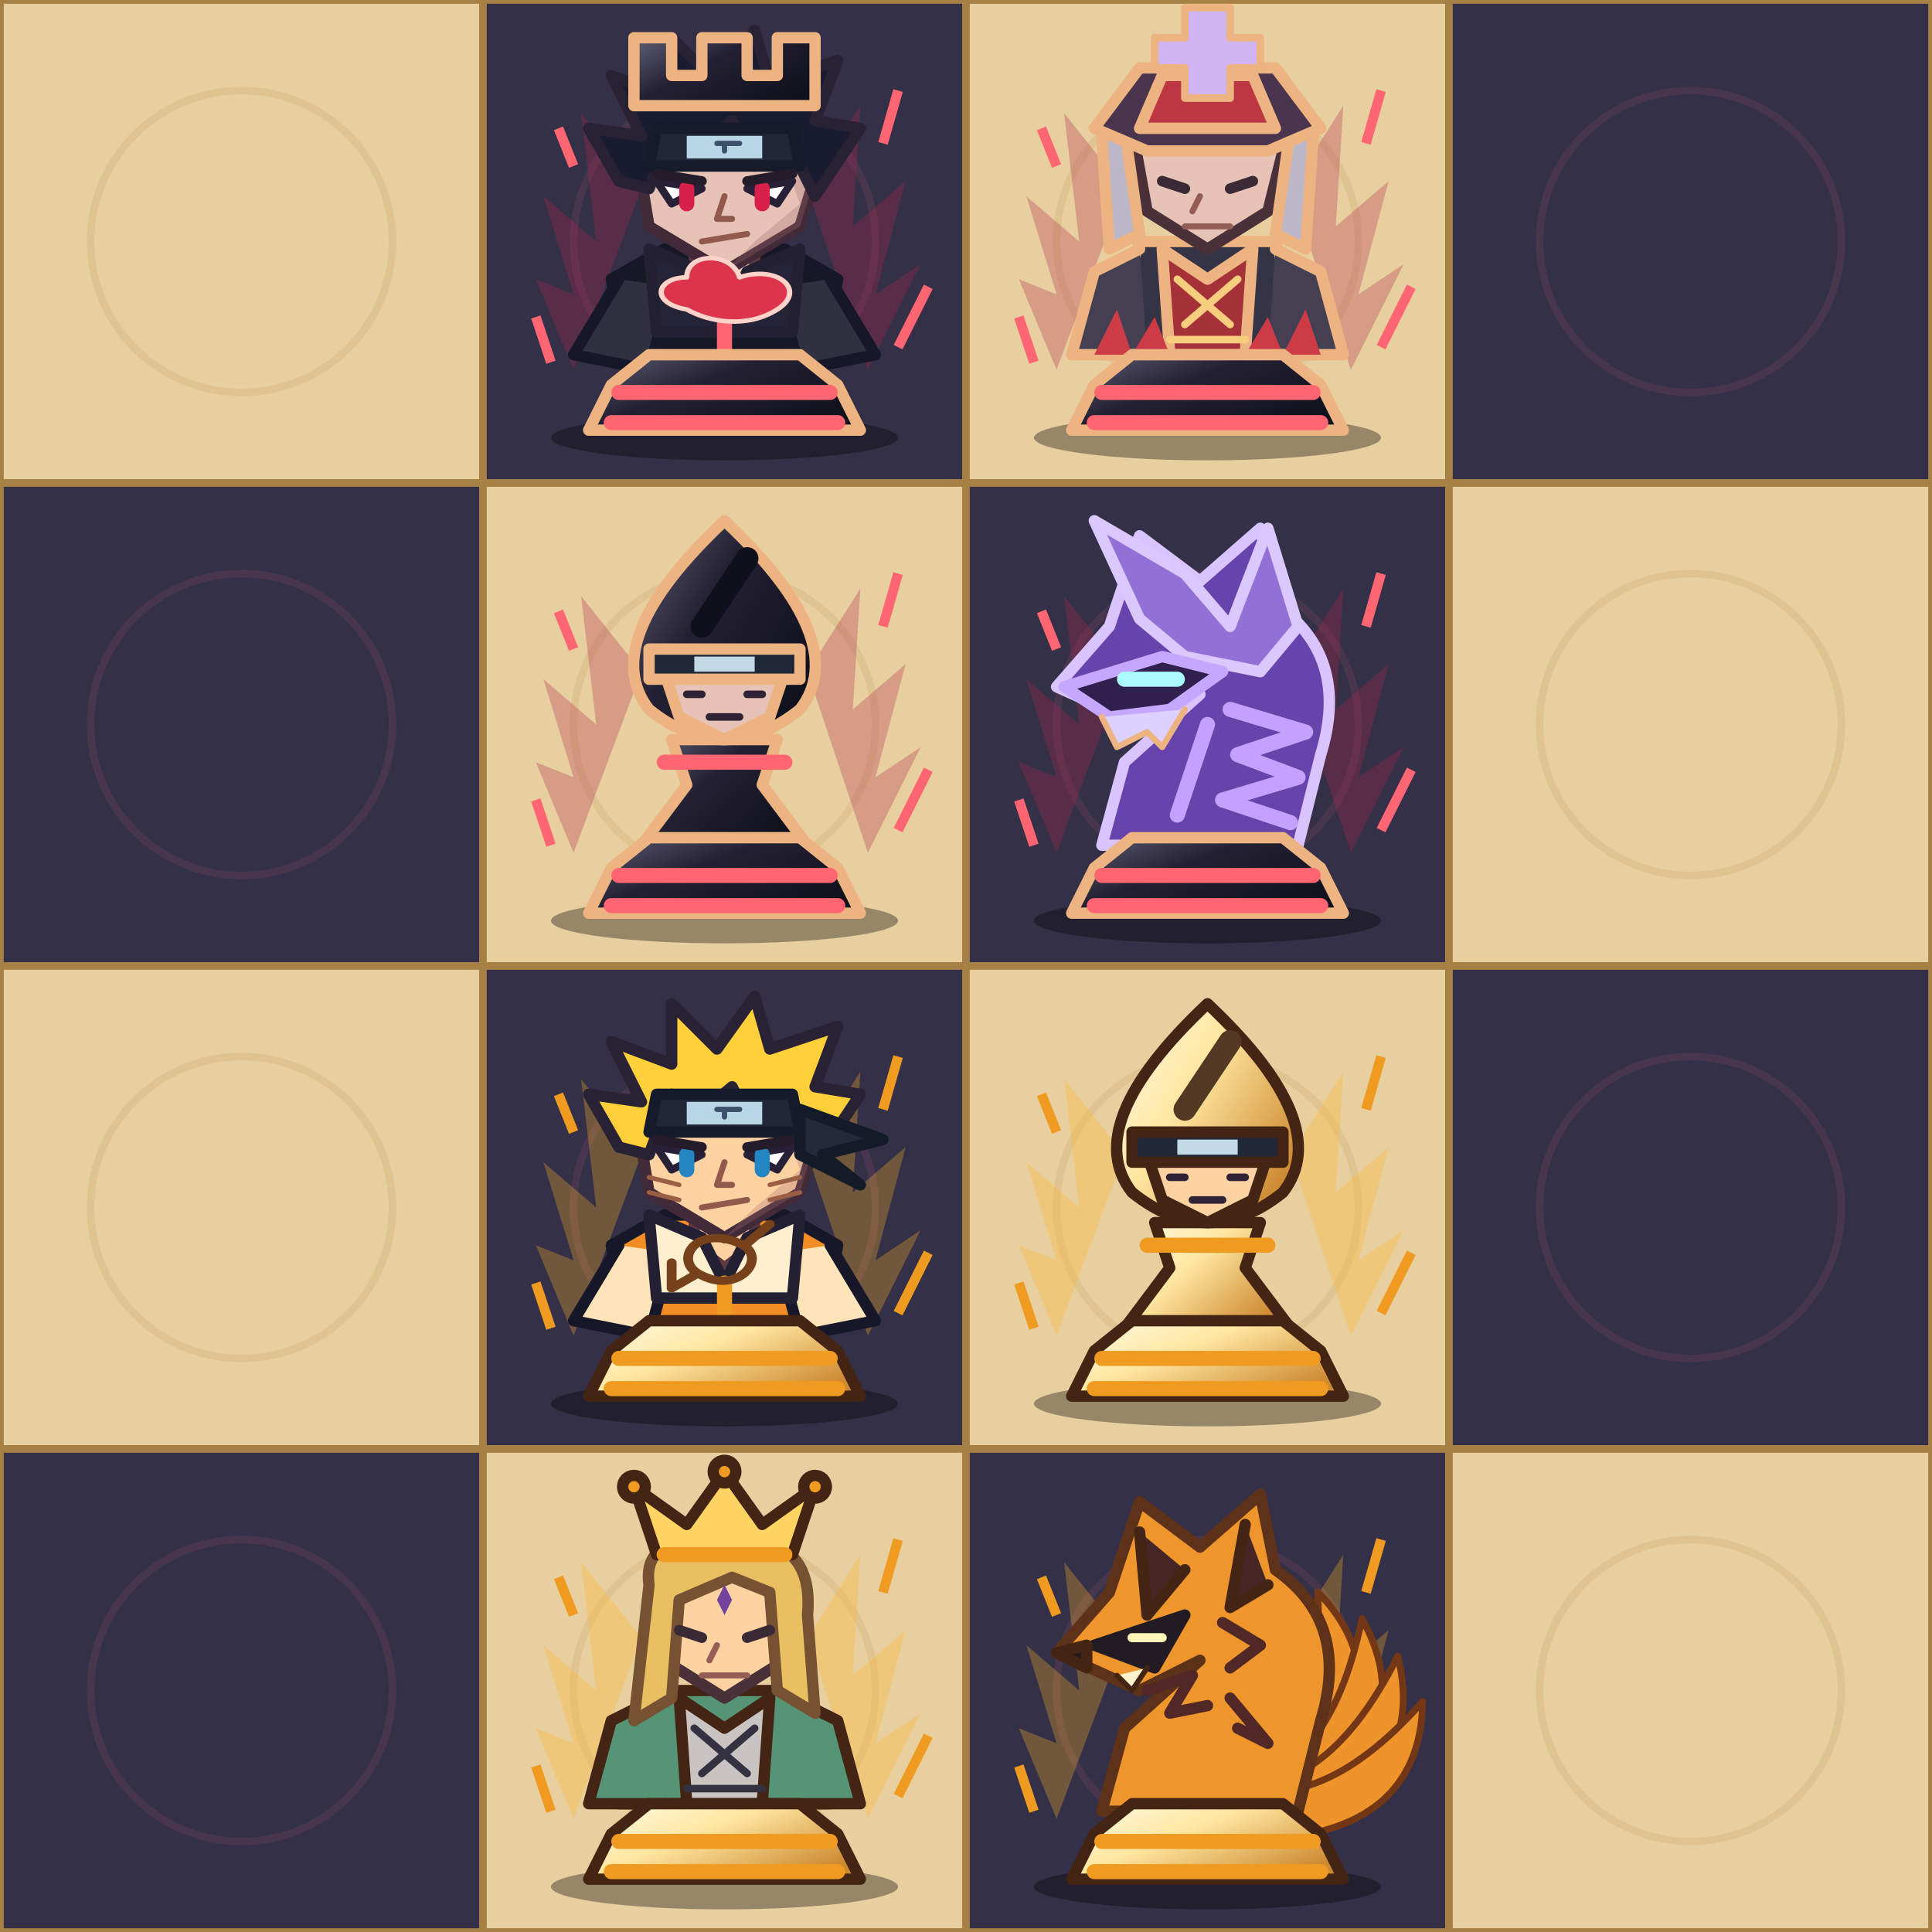
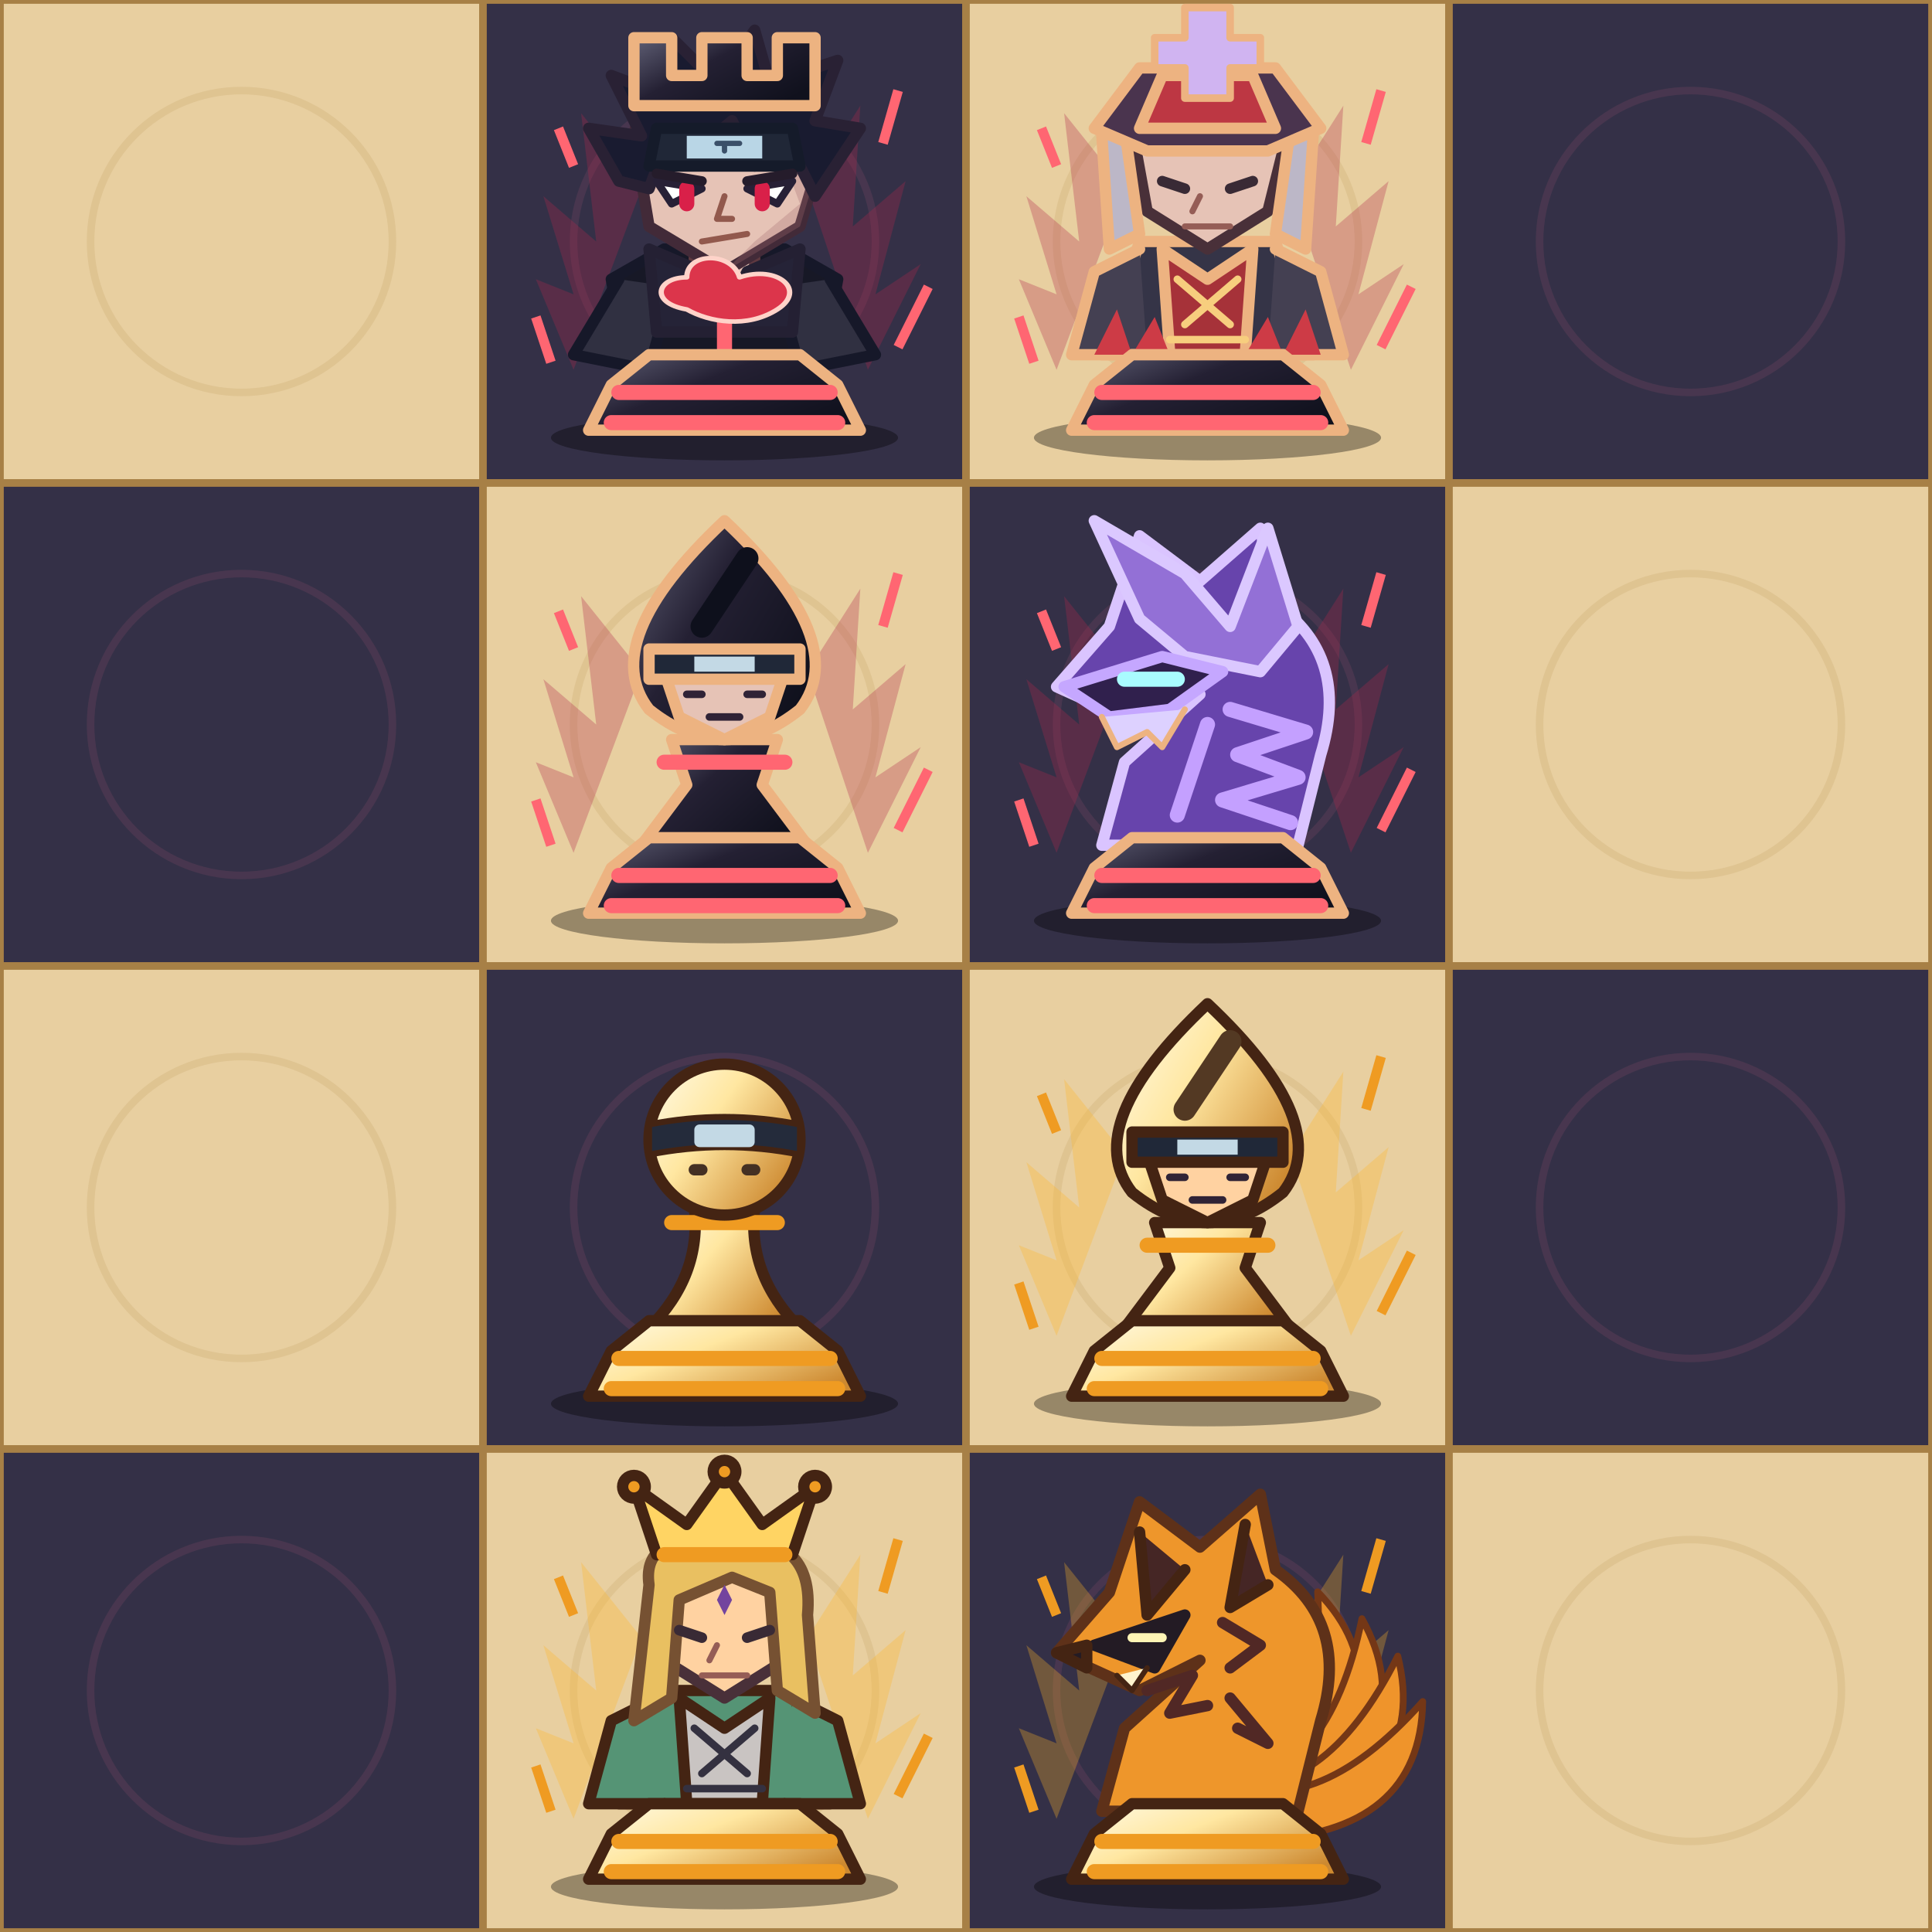
<svg xmlns="http://www.w3.org/2000/svg" width="512" height="512" viewBox="0 0 256 256">
  <g transform="translate(0 0)">
    <rect width="64" height="64" fill="#e8cfa0" stroke="#a78046" stroke-width="1" />
    <circle cx="32" cy="32" r="20" fill="none" stroke="#986d25" opacity=".12" />
  </g>
  <g transform="translate(64 0)">
    <rect width="64" height="64" fill="#343047" stroke="#a78046" stroke-width="1" />
    <circle cx="32" cy="32" r="20" fill="none" stroke="#dd6785" opacity=".12" />
  </g>
  <g transform="translate(128 0)">
    <rect width="64" height="64" fill="#e8cfa0" stroke="#a78046" stroke-width="1" />
    <circle cx="32" cy="32" r="20" fill="none" stroke="#986d25" opacity=".12" />
  </g>
  <g transform="translate(192 0)">
    <rect width="64" height="64" fill="#343047" stroke="#a78046" stroke-width="1" />
    <circle cx="32" cy="32" r="20" fill="none" stroke="#dd6785" opacity=".12" />
  </g>
  <g transform="translate(0 64)">
    <rect width="64" height="64" fill="#343047" stroke="#a78046" stroke-width="1" />
    <circle cx="32" cy="32" r="20" fill="none" stroke="#dd6785" opacity=".12" />
  </g>
  <g transform="translate(64 64)">
    <rect width="64" height="64" fill="#e8cfa0" stroke="#a78046" stroke-width="1" />
    <circle cx="32" cy="32" r="20" fill="none" stroke="#986d25" opacity=".12" />
  </g>
  <g transform="translate(128 64)">
    <rect width="64" height="64" fill="#343047" stroke="#a78046" stroke-width="1" />
    <circle cx="32" cy="32" r="20" fill="none" stroke="#dd6785" opacity=".12" />
  </g>
  <g transform="translate(192 64)">
    <rect width="64" height="64" fill="#e8cfa0" stroke="#a78046" stroke-width="1" />
    <circle cx="32" cy="32" r="20" fill="none" stroke="#986d25" opacity=".12" />
  </g>
  <g transform="translate(0 128)">
    <rect width="64" height="64" fill="#e8cfa0" stroke="#a78046" stroke-width="1" />
    <circle cx="32" cy="32" r="20" fill="none" stroke="#986d25" opacity=".12" />
  </g>
  <g transform="translate(64 128)">
    <rect width="64" height="64" fill="#343047" stroke="#a78046" stroke-width="1" />
    <circle cx="32" cy="32" r="20" fill="none" stroke="#dd6785" opacity=".12" />
  </g>
  <g transform="translate(128 128)">
    <rect width="64" height="64" fill="#e8cfa0" stroke="#a78046" stroke-width="1" />
    <circle cx="32" cy="32" r="20" fill="none" stroke="#986d25" opacity=".12" />
  </g>
  <g transform="translate(192 128)">
    <rect width="64" height="64" fill="#343047" stroke="#a78046" stroke-width="1" />
    <circle cx="32" cy="32" r="20" fill="none" stroke="#dd6785" opacity=".12" />
  </g>
  <g transform="translate(0 192)">
    <rect width="64" height="64" fill="#343047" stroke="#a78046" stroke-width="1" />
    <circle cx="32" cy="32" r="20" fill="none" stroke="#dd6785" opacity=".12" />
  </g>
  <g transform="translate(64 192)">
    <rect width="64" height="64" fill="#e8cfa0" stroke="#a78046" stroke-width="1" />
    <circle cx="32" cy="32" r="20" fill="none" stroke="#986d25" opacity=".12" />
  </g>
  <g transform="translate(128 192)">
    <rect width="64" height="64" fill="#343047" stroke="#a78046" stroke-width="1" />
    <circle cx="32" cy="32" r="20" fill="none" stroke="#dd6785" opacity=".12" />
  </g>
  <g transform="translate(192 192)">
    <rect width="64" height="64" fill="#e8cfa0" stroke="#a78046" stroke-width="1" />
    <circle cx="32" cy="32" r="20" fill="none" stroke="#986d25" opacity=".12" />
  </g>
  <g transform="translate(64 0)">
    <svg viewBox="0 0 64 64" width="64" height="64" aria-hidden="true" focusable="false" data-naruto-piece="bR">
      <defs>
        <linearGradient id="piece-1-R0" x1="0" y1="0" x2="1" y2=".7">
          <stop stop-color="#606076" />
          <stop offset=".45" stop-color="#242033" />
          <stop offset="1" stop-color="#10111d" />
        </linearGradient>
      </defs>
      <ellipse cx="32" cy="58" rx="23" ry="3" fill="#000" opacity=".35" />
-       <path d="M12 49L7 37L12 39L8 26L15 32L13 15L21 25M51 49L58 35L52 39L56 24L49 30L50 14L43 25" fill="#ad264a" opacity=".3" />
-       <path d="M9 48L7 42M55 46L59 38M12 22L10 17M53 19L55 12" stroke="#ff6672" stroke-width="1.3" />
+       <g data-chakra="true">
+         <path d="M12 49L7 37L12 39L8 26L15 32L13 15L21 25M51 49L58 35L52 39L56 24L49 30L50 14L43 25" fill="#ad264a" opacity=".3" />
+         <path d="M9 48L7 42M55 46L59 38M12 22L10 17M53 19L55 12" stroke="#ff6672" stroke-width="1.3" />
+       </g>
      <g stroke="#edb381" stroke-width="1.5" stroke-linejoin="round" stroke-linecap="round">
        <path d="M19 48L17 37L24 33H40L47 37L45 48Z" fill="#171826" stroke="#161829" />
        <path d="M18 37L12 47L22 49L25 38M46 37L52 47L42 49L39 38" fill="#303041" stroke="#161829" />
        <path d="M28 30H36V37L32 40L28 37Z" fill="#e6c3b6" stroke="#5f3940" />
        <path d="M20 18Q21 11 32 11Q44 11 45 20L42 30L32 36L22 30Z" fill="#e6c3b6" stroke="#422a38" />
        <path d="M39 19L42 27L36 32L32 36L42 30L45 20Z" fill="#a46a70" opacity=".3" stroke="none" />
        <path d="M18 24L14 17L21 18L17 10L25 13L25 5L31 11L36 4L38 11L47 8L44 16L50 17L44 26L40 18L36 22L33 16L27 21L25 17L22 25Z" fill="#191b30" stroke="#292134" />
        <path d="M23 17H41L42 22H22Z" fill="#202737" stroke="#151b2a" />
        <path d="M27 18H37V21H27Z" fill="#b9d6e6" stroke="none" />
        <path d="M31 19H34M32 19V20" stroke="#3b5069" stroke-width=".7" />
        <path d="M23 24L29 25L25 27ZM35 25L41 24L39 27Z" fill="#fff" stroke="#272036" stroke-width="1" />
        <path d="M27 25V27M37 25V27" stroke="#d92049" stroke-width="2" />
        <path d="M23 23L29 24M35 24L41 23" stroke="#251c2b" stroke-width="1.3" />
        <path d="M32 26L31 29L33 29M29 32L35 31" stroke="#92594d" stroke-width=".8" fill="none" />
        <path d="M22 33L29 36L32 42L35 36L42 33L41 44H23Z" fill="#252337" stroke="#242033" />
        <path d="M32 42V48" stroke="#ff6672" stroke-width="2" />
        <path d="M20 14V5H25V10H29V5H35V10H39V5H44V14Z" fill="url(#piece-1-R0)" />
        <path d="M22 47H42L47 51L50 57H14L17 51Z" fill="url(#piece-1-R0)" />
        <path d="M18 52H46M17 56H47" stroke="#ff6672" stroke-width="2" />
        <g transform="translate(0 7) scale(1 .85)">
          <path d="M27 40C22 39 23 35 27 35C27 31 33 31 34 35C39 33 43 37 39 40C35 43 30 42 27 40Z" fill="#dc354b" stroke="#ffd3c9" stroke-width=".7" />
        </g>
      </g>
    </svg>
  </g>
  <g transform="translate(128 0)">
    <svg viewBox="0 0 64 64" width="64" height="64" aria-hidden="true" focusable="false" data-naruto-piece="bK">
      <defs>
        <linearGradient id="piece-2-R0" x1="0" y1="0" x2="1" y2=".7">
          <stop stop-color="#606076" />
          <stop offset=".45" stop-color="#242033" />
          <stop offset="1" stop-color="#10111d" />
        </linearGradient>
      </defs>
      <ellipse cx="32" cy="58" rx="23" ry="3" fill="#000" opacity=".35" />
-       <path d="M12 49L7 37L12 39L8 26L15 32L13 15L21 25M51 49L58 35L52 39L56 24L49 30L50 14L43 25" fill="#ad264a" opacity=".3" />
-       <path d="M9 48L7 42M55 46L59 38M12 22L10 17M53 19L55 12" stroke="#ff6672" stroke-width="1.3" />
+       <g data-chakra="true">
+         <path d="M12 49L7 37L12 39L8 26L15 32L13 15L21 25M51 49L58 35L52 39L56 24L49 30L50 14L43 25" fill="#ad264a" opacity=".3" />
+         <path d="M9 48L7 42M55 46L59 38M12 22L10 17M53 19L55 12" stroke="#ff6672" stroke-width="1.3" />
+       </g>
      <g stroke="#edb381" stroke-width="1.5" stroke-linejoin="round" stroke-linecap="round">
        <g data-character="hokage">
          <path d="M23 32H41L46 47H18Z" fill="#353447" />
          <path d="M23 33L17 36L14 47L24 47M41 33L47 36L50 47L40 47" fill="#444052" />
          <path d="M26 33L32 37L38 33L37 47H27Z" fill="#a63239" />
          <path d="M28 37L35 43M36 37L29 43M27 45H37" stroke="#f7ce7e" stroke-width="1" />
          <path d="M22 17Q22 12 32 12Q42 12 42 20L40 28L32 33L24 28Z" fill="#e6c3b6" stroke="#493039" />
          <path d="M21 17L23 31L19 33L18 18M43 17L41 31L45 33L46 18" fill="#bcb7c7" />
          <path d="M17 17L23 9H41L47 17L40 20H24Z" fill="#4a344e" />
          <path d="M26 10H38L41 17H23Z" fill="#bd3743" />
          <path d="M29 1H35V5H39V9H35V13H29V9H25V5H29Z" fill="#d0b4f1" stroke-width="1" />
          <path d="M17 47L20 41L22 47L25 42L27 47M37 47L40 42L42 47L45 41L47 47" fill="#cd3b46" stroke="none" />
          <path d="M26 24L29 25M35 25L38 24" stroke="#392a35" stroke-width="1.4" />
          <path d="M31 26L30 28M29 30H35" stroke="#955d56" stroke-width=".8" />
        </g>
        <path d="M22 47H42L47 51L50 57H14L17 51Z" fill="url(#piece-2-R0)" />
        <path d="M18 52H46M17 56H47" stroke="#ff6672" stroke-width="2" />
      </g>
    </svg>
  </g>
  <g transform="translate(64 64)">
    <svg viewBox="0 0 64 64" width="64" height="64" aria-hidden="true" focusable="false" data-naruto-piece="bB">
      <defs>
        <linearGradient id="piece-5-R0" x1="0" y1="0" x2="1" y2=".7">
          <stop stop-color="#606076" />
          <stop offset=".45" stop-color="#242033" />
          <stop offset="1" stop-color="#10111d" />
        </linearGradient>
      </defs>
      <ellipse cx="32" cy="58" rx="23" ry="3" fill="#000" opacity=".35" />
-       <path d="M12 49L7 37L12 39L8 26L15 32L13 15L21 25M51 49L58 35L52 39L56 24L49 30L50 14L43 25" fill="#ad264a" opacity=".3" />
-       <path d="M9 48L7 42M55 46L59 38M12 22L10 17M53 19L55 12" stroke="#ff6672" stroke-width="1.3" />
+       <g data-chakra="true">
+         <path d="M12 49L7 37L12 39L8 26L15 32L13 15L21 25M51 49L58 35L52 39L56 24L49 30L50 14L43 25" fill="#ad264a" opacity=".3" />
+         <path d="M9 48L7 42M55 46L59 38M12 22L10 17M53 19L55 12" stroke="#ff6672" stroke-width="1.3" />
+       </g>
      <g stroke="#edb381" stroke-width="1.5" stroke-linejoin="round" stroke-linecap="round">
        <g data-character="shinobi-bishop">
          <path d="M25 34H39L37 40L43 48H21L27 40Z" fill="url(#piece-5-R0)" />
          <path d="M32 5Q15 21 22 30Q32 38 42 30Q49 21 32 5Z" fill="url(#piece-5-R0)" />
          <path d="M35 10L29 19" stroke="#0e101c" stroke-width="3" />
          <path d="M24 25H40L38 31L32 34L26 31Z" fill="#e6c3b6" />
          <path d="M22 22H42V26H22Z" fill="#202838" />
          <path d="M28 23H36V25H28Z" fill="#c3d9e5" stroke="none" />
          <path d="M27 28H29M35 28H37M30 31H34" stroke="#302336" stroke-width="1" />
          <path d="M24 37H40" stroke="#ff6672" stroke-width="2" />
        </g>
        <path d="M22 47H42L47 51L50 57H14L17 51Z" fill="url(#piece-5-R0)" />
        <path d="M18 52H46M17 56H47" stroke="#ff6672" stroke-width="2" />
      </g>
    </svg>
  </g>
  <g transform="translate(128 64)">
    <svg viewBox="0 0 64 64" width="64" height="64" aria-hidden="true" focusable="false" data-naruto-piece="bN">
      <defs>
        <linearGradient id="piece-6-R0" x1="0" y1="0" x2="1" y2=".7">
          <stop stop-color="#606076" />
          <stop offset=".45" stop-color="#242033" />
          <stop offset="1" stop-color="#10111d" />
        </linearGradient>
      </defs>
      <ellipse cx="32" cy="58" rx="23" ry="3" fill="#000" opacity=".35" />
-       <path d="M12 49L7 37L12 39L8 26L15 32L13 15L21 25M51 49L58 35L52 39L56 24L49 30L50 14L43 25" fill="#ad264a" opacity=".3" />
-       <path d="M9 48L7 42M55 46L59 38M12 22L10 17M53 19L55 12" stroke="#ff6672" stroke-width="1.3" />
+       <g data-chakra="true">
+         <path d="M12 49L7 37L12 39L8 26L15 32L13 15L21 25M51 49L58 35L52 39L56 24L49 30L50 14L43 25" fill="#ad264a" opacity=".3" />
+         <path d="M9 48L7 42M55 46L59 38M12 22L10 17M53 19L55 12" stroke="#ff6672" stroke-width="1.3" />
+       </g>
      <g stroke="#edb381" stroke-width="1.5" stroke-linejoin="round" stroke-linecap="round">
        <g data-character="susanoo">
          <path d="M18 48L21 37L31 28L23 32L12 27L19 19L23 7L31 13L39 6L41 16Q51 23 47 36L44 48Z" fill="#6744ac" stroke="#dac4ff" />
          <path d="M23 18L17 5L29 12L35 19L40 6L44 19L39 25L29 23Z" fill="#9370d6" stroke="#dbc8ff" />
          <path d="M13 27L26 23L34 25L27 30L19 31Z" fill="#30204d" stroke="#c5a7ff" />
          <path d="M21 26L28 26" stroke="#a9fbff" stroke-width="2" />
          <path d="M35 30L45 33L36 36L44 39L34 42L43 45M32 32L28 44" fill="none" stroke="#c4a0ff" stroke-width="2" />
          <path d="M18 31L20 35L24 33L26 35L29 30" fill="#ddd1ff" stroke-width=".8" />
        </g>
        <path d="M22 47H42L47 51L50 57H14L17 51Z" fill="url(#piece-6-R0)" />
        <path d="M18 52H46M17 56H47" stroke="#ff6672" stroke-width="2" />
      </g>
    </svg>
  </g>
  <g transform="translate(64 128)">
    <svg viewBox="0 0 64 64" width="64" height="64" aria-hidden="true" focusable="false" data-naruto-piece="wP">
      <defs>
        <linearGradient id="piece-9-R0" x1="0" y1="0" x2="1" y2=".7">
          <stop stop-color="#fffbea" />
          <stop offset=".45" stop-color="#ffe7a1" />
          <stop offset="1" stop-color="#cd8930" />
        </linearGradient>
      </defs>
      <ellipse cx="32" cy="58" rx="23" ry="3" fill="#000" opacity=".35" />
-       <path d="M12 49L7 37L12 39L8 26L15 32L13 15L21 25M51 49L58 35L52 39L56 24L49 30L50 14L43 25" fill="#ffb426" opacity=".3" />
-       <path d="M9 48L7 42M55 46L59 38M12 22L10 17M53 19L55 12" stroke="#ef9b22" stroke-width="1.3" />
      <g stroke="#442413" stroke-width="1.5" stroke-linejoin="round" stroke-linecap="round">
-         <path d="M19 48L17 37L24 33H40L47 37L45 48Z" fill="#f18d24" stroke="#161829" />
-         <path d="M18 37L12 47L22 49L25 38M46 37L52 47L42 49L39 38" fill="#ffe4ba" stroke="#161829" />
-         <path d="M28 30H36V37L32 40L28 37Z" fill="#ffd2a1" stroke="#5f3940" />
-         <path d="M20 18Q21 11 32 11Q44 11 45 20L42 30L32 36L22 30Z" fill="#ffd2a1" stroke="#422a38" />
-         <path d="M39 19L42 27L36 32L32 36L42 30L45 20Z" fill="#a46a70" opacity=".3" stroke="none" />
-         <path d="M18 24L14 17L21 18L17 10L25 13L25 5L31 11L36 4L38 11L47 8L44 16L50 17L44 26L40 18L36 22L33 16L27 21L25 17L22 25Z" fill="#ffd039" stroke="#292134" />
-         <path d="M23 17H41L42 22H22Z" fill="#202737" stroke="#151b2a" />
-         <path d="M27 18H37V21H27Z" fill="#b9d6e6" stroke="none" />
-         <path d="M31 19H34M32 19V20" stroke="#3b5069" stroke-width=".7" />
-         <path d="M23 24L29 25L25 27ZM35 25L41 24L39 27Z" fill="#fff" stroke="#272036" stroke-width="1" />
-         <path d="M27 25V27M37 25V27" stroke="#2385c2" stroke-width="2" />
-         <path d="M23 23L29 24M35 24L41 23" stroke="#251c2b" stroke-width="1.3" />
-         <path d="M32 26L31 29L33 29M29 32L35 31" stroke="#92594d" stroke-width=".8" fill="none" />
-         <path d="M22 28L26 29M22 30L26 31M38 29L42 28M38 31L42 30" stroke="#9a5f45" stroke-width=".6" />
-         <path d="M22 33L29 36L32 42L35 36L42 33L41 44H23Z" fill="#ffefce" stroke="#242033" />
-         <path d="M32 42V48" stroke="#ef9b22" stroke-width="2" />
-         <path d="M42 19L53 23L45 25L50 29L42 25Z" fill="#232b3b" stroke="#141b28" />
+         <g data-character="shinobi-pawn">
+           <path d="M28 32H36Q35 41 42 48H22Q29 41 28 32Z" fill="url(#piece-9-R0)" />
+           <path d="M25 34H39" stroke="#ef9b22" stroke-width="2" />
+           <circle data-pawn-head="round" cx="32" cy="23" r="10" fill="url(#piece-9-R0)" />
+           <path d="M22 21Q32 19 42 21V25Q32 23 22 25Z" fill="#242b3b" stroke-width=".8" />
+           <rect x="28" y="21" width="8" height="3" rx=".7" fill="#c3d9e5" stroke="none" />
+           <path d="M28 27H29M35 27H36" stroke="#443023" stroke-width="1.5" />
+         </g>
        <path d="M22 47H42L47 51L50 57H14L17 51Z" fill="url(#piece-9-R0)" />
        <path d="M18 52H46M17 56H47" stroke="#ef9b22" stroke-width="2" />
-         <g transform="translate(0 7) scale(1 .85)">
-           <path d="M34 35C28 32 25 38 29 40C34 43 38 37 34 35M28 40L25 42L25 38M35 35L38 32" fill="none" stroke="#76411b" stroke-width="1.3" />
-         </g>
      </g>
    </svg>
  </g>
  <g transform="translate(128 128)">
    <svg viewBox="0 0 64 64" width="64" height="64" aria-hidden="true" focusable="false" data-naruto-piece="wB">
      <defs>
        <linearGradient id="piece-10-R0" x1="0" y1="0" x2="1" y2=".7">
          <stop stop-color="#fffbea" />
          <stop offset=".45" stop-color="#ffe7a1" />
          <stop offset="1" stop-color="#cd8930" />
        </linearGradient>
      </defs>
      <ellipse cx="32" cy="58" rx="23" ry="3" fill="#000" opacity=".35" />
-       <path d="M12 49L7 37L12 39L8 26L15 32L13 15L21 25M51 49L58 35L52 39L56 24L49 30L50 14L43 25" fill="#ffb426" opacity=".3" />
-       <path d="M9 48L7 42M55 46L59 38M12 22L10 17M53 19L55 12" stroke="#ef9b22" stroke-width="1.3" />
+       <g data-chakra="true">
+         <path d="M12 49L7 37L12 39L8 26L15 32L13 15L21 25M51 49L58 35L52 39L56 24L49 30L50 14L43 25" fill="#ffb426" opacity=".3" />
+         <path d="M9 48L7 42M55 46L59 38M12 22L10 17M53 19L55 12" stroke="#ef9b22" stroke-width="1.3" />
+       </g>
      <g stroke="#442413" stroke-width="1.5" stroke-linejoin="round" stroke-linecap="round">
        <g data-character="shinobi-bishop">
          <path d="M25 34H39L37 40L43 48H21L27 40Z" fill="url(#piece-10-R0)" />
          <path d="M32 5Q15 21 22 30Q32 38 42 30Q49 21 32 5Z" fill="url(#piece-10-R0)" />
          <path d="M35 10L29 19" stroke="#533923" stroke-width="3" />
          <path d="M24 25H40L38 31L32 34L26 31Z" fill="#ffd2a1" />
          <path d="M22 22H42V26H22Z" fill="#202838" />
          <path d="M28 23H36V25H28Z" fill="#c3d9e5" stroke="none" />
          <path d="M27 28H29M35 28H37M30 31H34" stroke="#302336" stroke-width="1" />
          <path d="M24 37H40" stroke="#ef9b22" stroke-width="2" />
        </g>
        <path d="M22 47H42L47 51L50 57H14L17 51Z" fill="url(#piece-10-R0)" />
        <path d="M18 52H46M17 56H47" stroke="#ef9b22" stroke-width="2" />
      </g>
    </svg>
  </g>
  <g transform="translate(64 192)">
    <svg viewBox="0 0 64 64" width="64" height="64" aria-hidden="true" focusable="false" data-naruto-piece="wQ">
      <defs>
        <linearGradient id="piece-13-R0" x1="0" y1="0" x2="1" y2=".7">
          <stop stop-color="#fffbea" />
          <stop offset=".45" stop-color="#ffe7a1" />
          <stop offset="1" stop-color="#cd8930" />
        </linearGradient>
      </defs>
      <ellipse cx="32" cy="58" rx="23" ry="3" fill="#000" opacity=".35" />
-       <path d="M12 49L7 37L12 39L8 26L15 32L13 15L21 25M51 49L58 35L52 39L56 24L49 30L50 14L43 25" fill="#ffb426" opacity=".3" />
-       <path d="M9 48L7 42M55 46L59 38M12 22L10 17M53 19L55 12" stroke="#ef9b22" stroke-width="1.3" />
+       <g data-chakra="true">
+         <path d="M12 49L7 37L12 39L8 26L15 32L13 15L21 25M51 49L58 35L52 39L56 24L49 30L50 14L43 25" fill="#ffb426" opacity=".3" />
+         <path d="M9 48L7 42M55 46L59 38M12 22L10 17M53 19L55 12" stroke="#ef9b22" stroke-width="1.3" />
+       </g>
      <g stroke="#442413" stroke-width="1.5" stroke-linejoin="round" stroke-linecap="round">
        <g data-character="tsunade">
          <path d="M23 32H41L46 47H18Z" fill="#559475" />
          <path d="M23 33L17 36L14 47L24 47M41 33L47 36L50 47L40 47" fill="#559475" />
          <path d="M26 33L32 37L38 33L37 47H27Z" fill="#c9c4c2" />
          <path d="M28 37L35 43M36 37L29 43M27 45H37" stroke="#343140" stroke-width="1" />
          <path d="M22 17Q22 12 32 12Q42 12 42 20L40 28L32 33L24 28Z" fill="#ffd2a1" stroke="#493039" />
          <path d="M22 18Q21 11 32 12Q44 11 43 22L44 35L39 32L38 19L33 17L26 20L25 33L20 36Z" fill="#e9c061" stroke="#765132" />
          <path d="M31 20L32 18L33 20L32 22Z" fill="#73449e" stroke="none" />
          <path d="M23 14L20 5L27 10L32 3L37 10L44 5L41 14Z" fill="#ffd463" />
          <circle cx="20" cy="5" r="1.5" fill="#ef9b22" />
          <circle cx="32" cy="3" r="1.5" fill="#ef9b22" />
          <circle cx="44" cy="5" r="1.5" fill="#ef9b22" />
          <path d="M24 14H40" stroke="#ef9b22" stroke-width="2" />
          <path d="M26 24L29 25M35 25L38 24" stroke="#392a35" stroke-width="1.4" />
          <path d="M31 26L30 28M29 30H35" stroke="#955d56" stroke-width=".8" />
        </g>
        <path d="M22 47H42L47 51L50 57H14L17 51Z" fill="url(#piece-13-R0)" />
        <path d="M18 52H46M17 56H47" stroke="#ef9b22" stroke-width="2" />
      </g>
    </svg>
  </g>
  <g transform="translate(128 192)">
    <svg viewBox="0 0 64 64" width="64" height="64" aria-hidden="true" focusable="false" data-naruto-piece="wN">
      <defs>
        <linearGradient id="piece-14-R0" x1="0" y1="0" x2="1" y2=".7">
          <stop stop-color="#fffbea" />
          <stop offset=".45" stop-color="#ffe7a1" />
          <stop offset="1" stop-color="#cd8930" />
        </linearGradient>
      </defs>
      <ellipse cx="32" cy="58" rx="23" ry="3" fill="#000" opacity=".35" />
-       <path d="M12 49L7 37L12 39L8 26L15 32L13 15L21 25M51 49L58 35L52 39L56 24L49 30L50 14L43 25" fill="#ffb426" opacity=".3" />
-       <path d="M9 48L7 42M55 46L59 38M12 22L10 17M53 19L55 12" stroke="#ef9b22" stroke-width="1.3" />
+       <g data-chakra="true">
+         <path d="M12 49L7 37L12 39L8 26L15 32L13 15L21 25M51 49L58 35L52 39L56 24L49 30L50 14L43 25" fill="#ffb426" opacity=".3" />
+         <path d="M9 48L7 42M55 46L59 38M12 22L10 17M53 19L55 12" stroke="#ef9b22" stroke-width="1.3" />
+       </g>
      <g stroke="#442413" stroke-width="1.5" stroke-linejoin="round" stroke-linecap="round">
        <g data-character="kurama">
          <g fill="#ef942b" stroke="#743716" stroke-width=".9" data-nine-tails="true">
            <path transform="rotate(-60 36 43)" d="M35 46Q47 38 40 17Q55 26 45 45L40 49Z" />
            <path transform="rotate(-45 36 43)" d="M35 46Q47 38 40 17Q55 26 45 45L40 49Z" />
            <path transform="rotate(-30 36 43)" d="M35 46Q47 38 40 17Q55 26 45 45L40 49Z" />
            <path transform="rotate(-15 36 43)" d="M35 46Q47 38 40 17Q55 26 45 45L40 49Z" />
            <path transform="rotate(0 36 43)" d="M35 46Q47 38 40 17Q55 26 45 45L40 49Z" />
            <path transform="rotate(15 36 43)" d="M35 46Q47 38 40 17Q55 26 45 45L40 49Z" />
            <path transform="rotate(30 36 43)" d="M35 46Q47 38 40 17Q55 26 45 45L40 49Z" />
            <path transform="rotate(45 36 43)" d="M35 46Q47 38 40 17Q55 26 45 45L40 49Z" />
            <path transform="rotate(60 36 43)" d="M35 46Q47 38 40 17Q55 26 45 45L40 49Z" />
          </g>
          <path d="M18 48L21 37L31 28L23 32L12 27L19 19L23 7L31 13L39 6L41 16Q51 23 47 36L44 48Z" fill="#ee962b" stroke="#5e3119" />
          <path d="M23 11L24 22L29 16M37 10L35 21L40 18" fill="#452625" />
          <path d="M17 26L29 22L25 29Z" fill="#231b24" stroke="#231b24" />
          <path d="M22 25H26" stroke="#fff5b6" stroke-width="1.2" />
          <path d="M12 27L16 26L16 29Z" fill="#231b24" />
          <path d="M24 32L30 30L27 35L32 34M34 23L39 26L35 29M35 33L40 39L36 37" fill="none" stroke="#512825" />
          <path d="M20 30L22 32L24 29" fill="#fff4ce" stroke-width=".7" />
        </g>
        <path d="M22 47H42L47 51L50 57H14L17 51Z" fill="url(#piece-14-R0)" />
        <path d="M18 52H46M17 56H47" stroke="#ef9b22" stroke-width="2" />
      </g>
    </svg>
  </g>
</svg>
